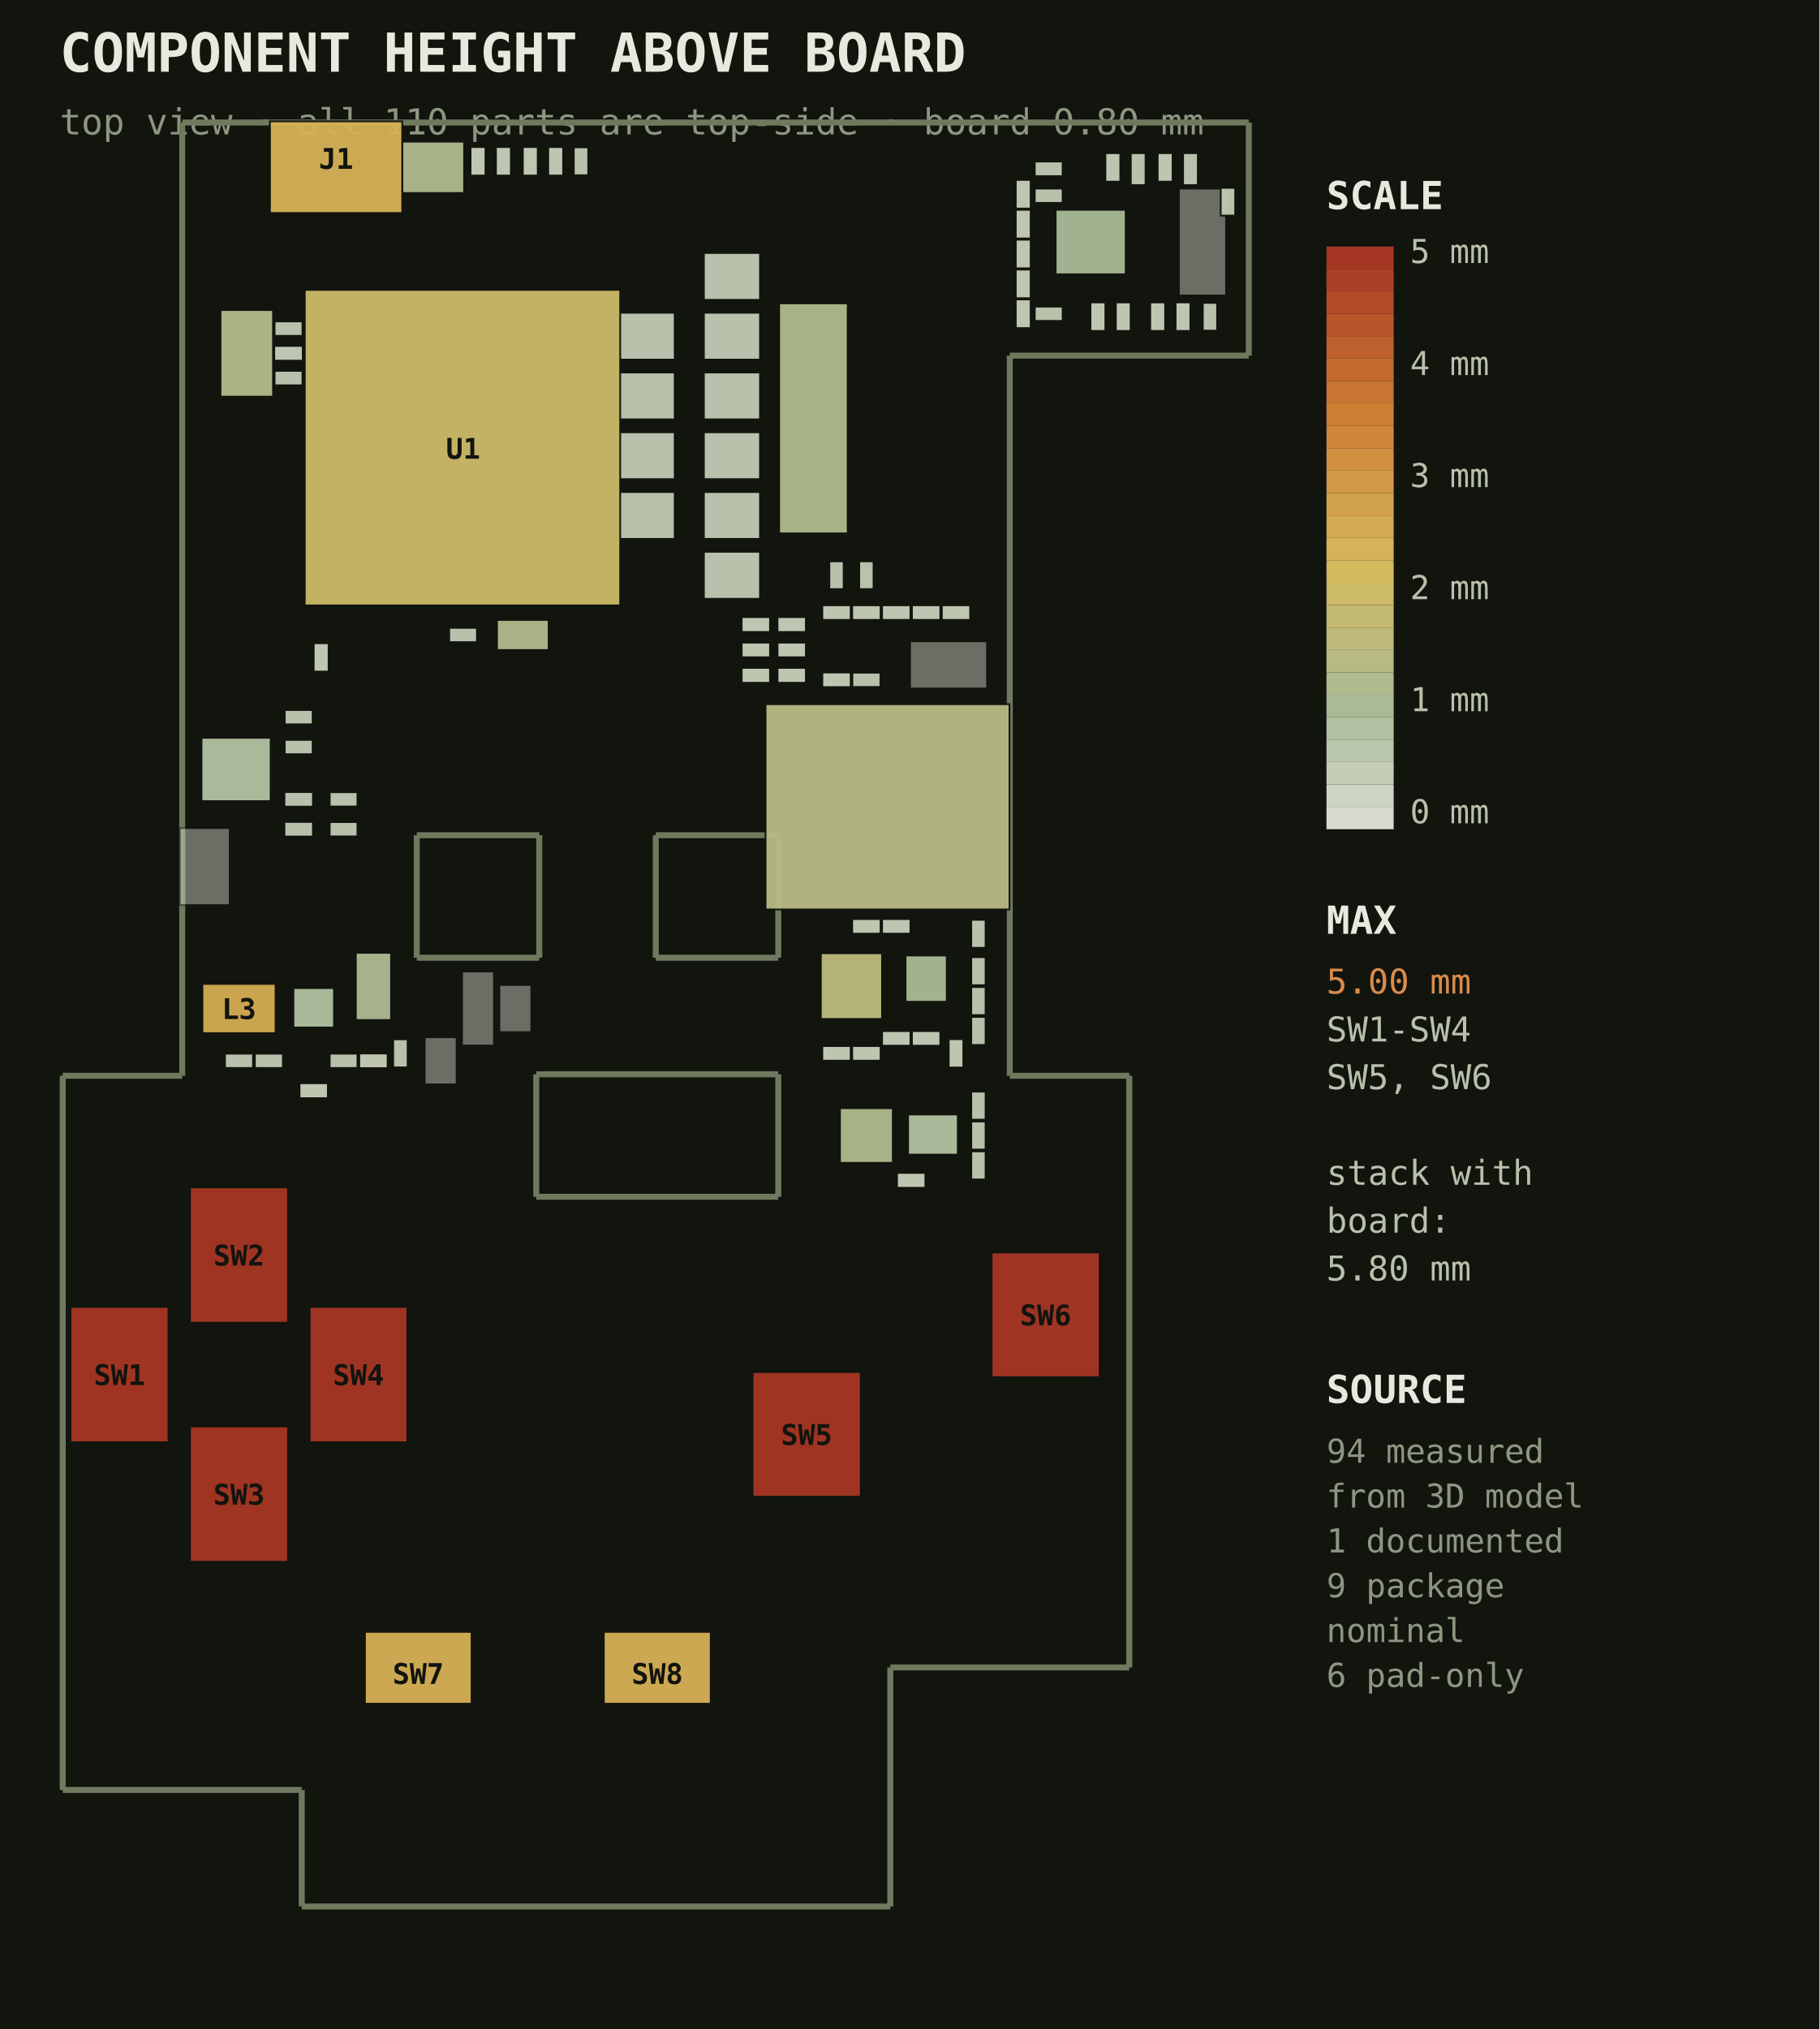
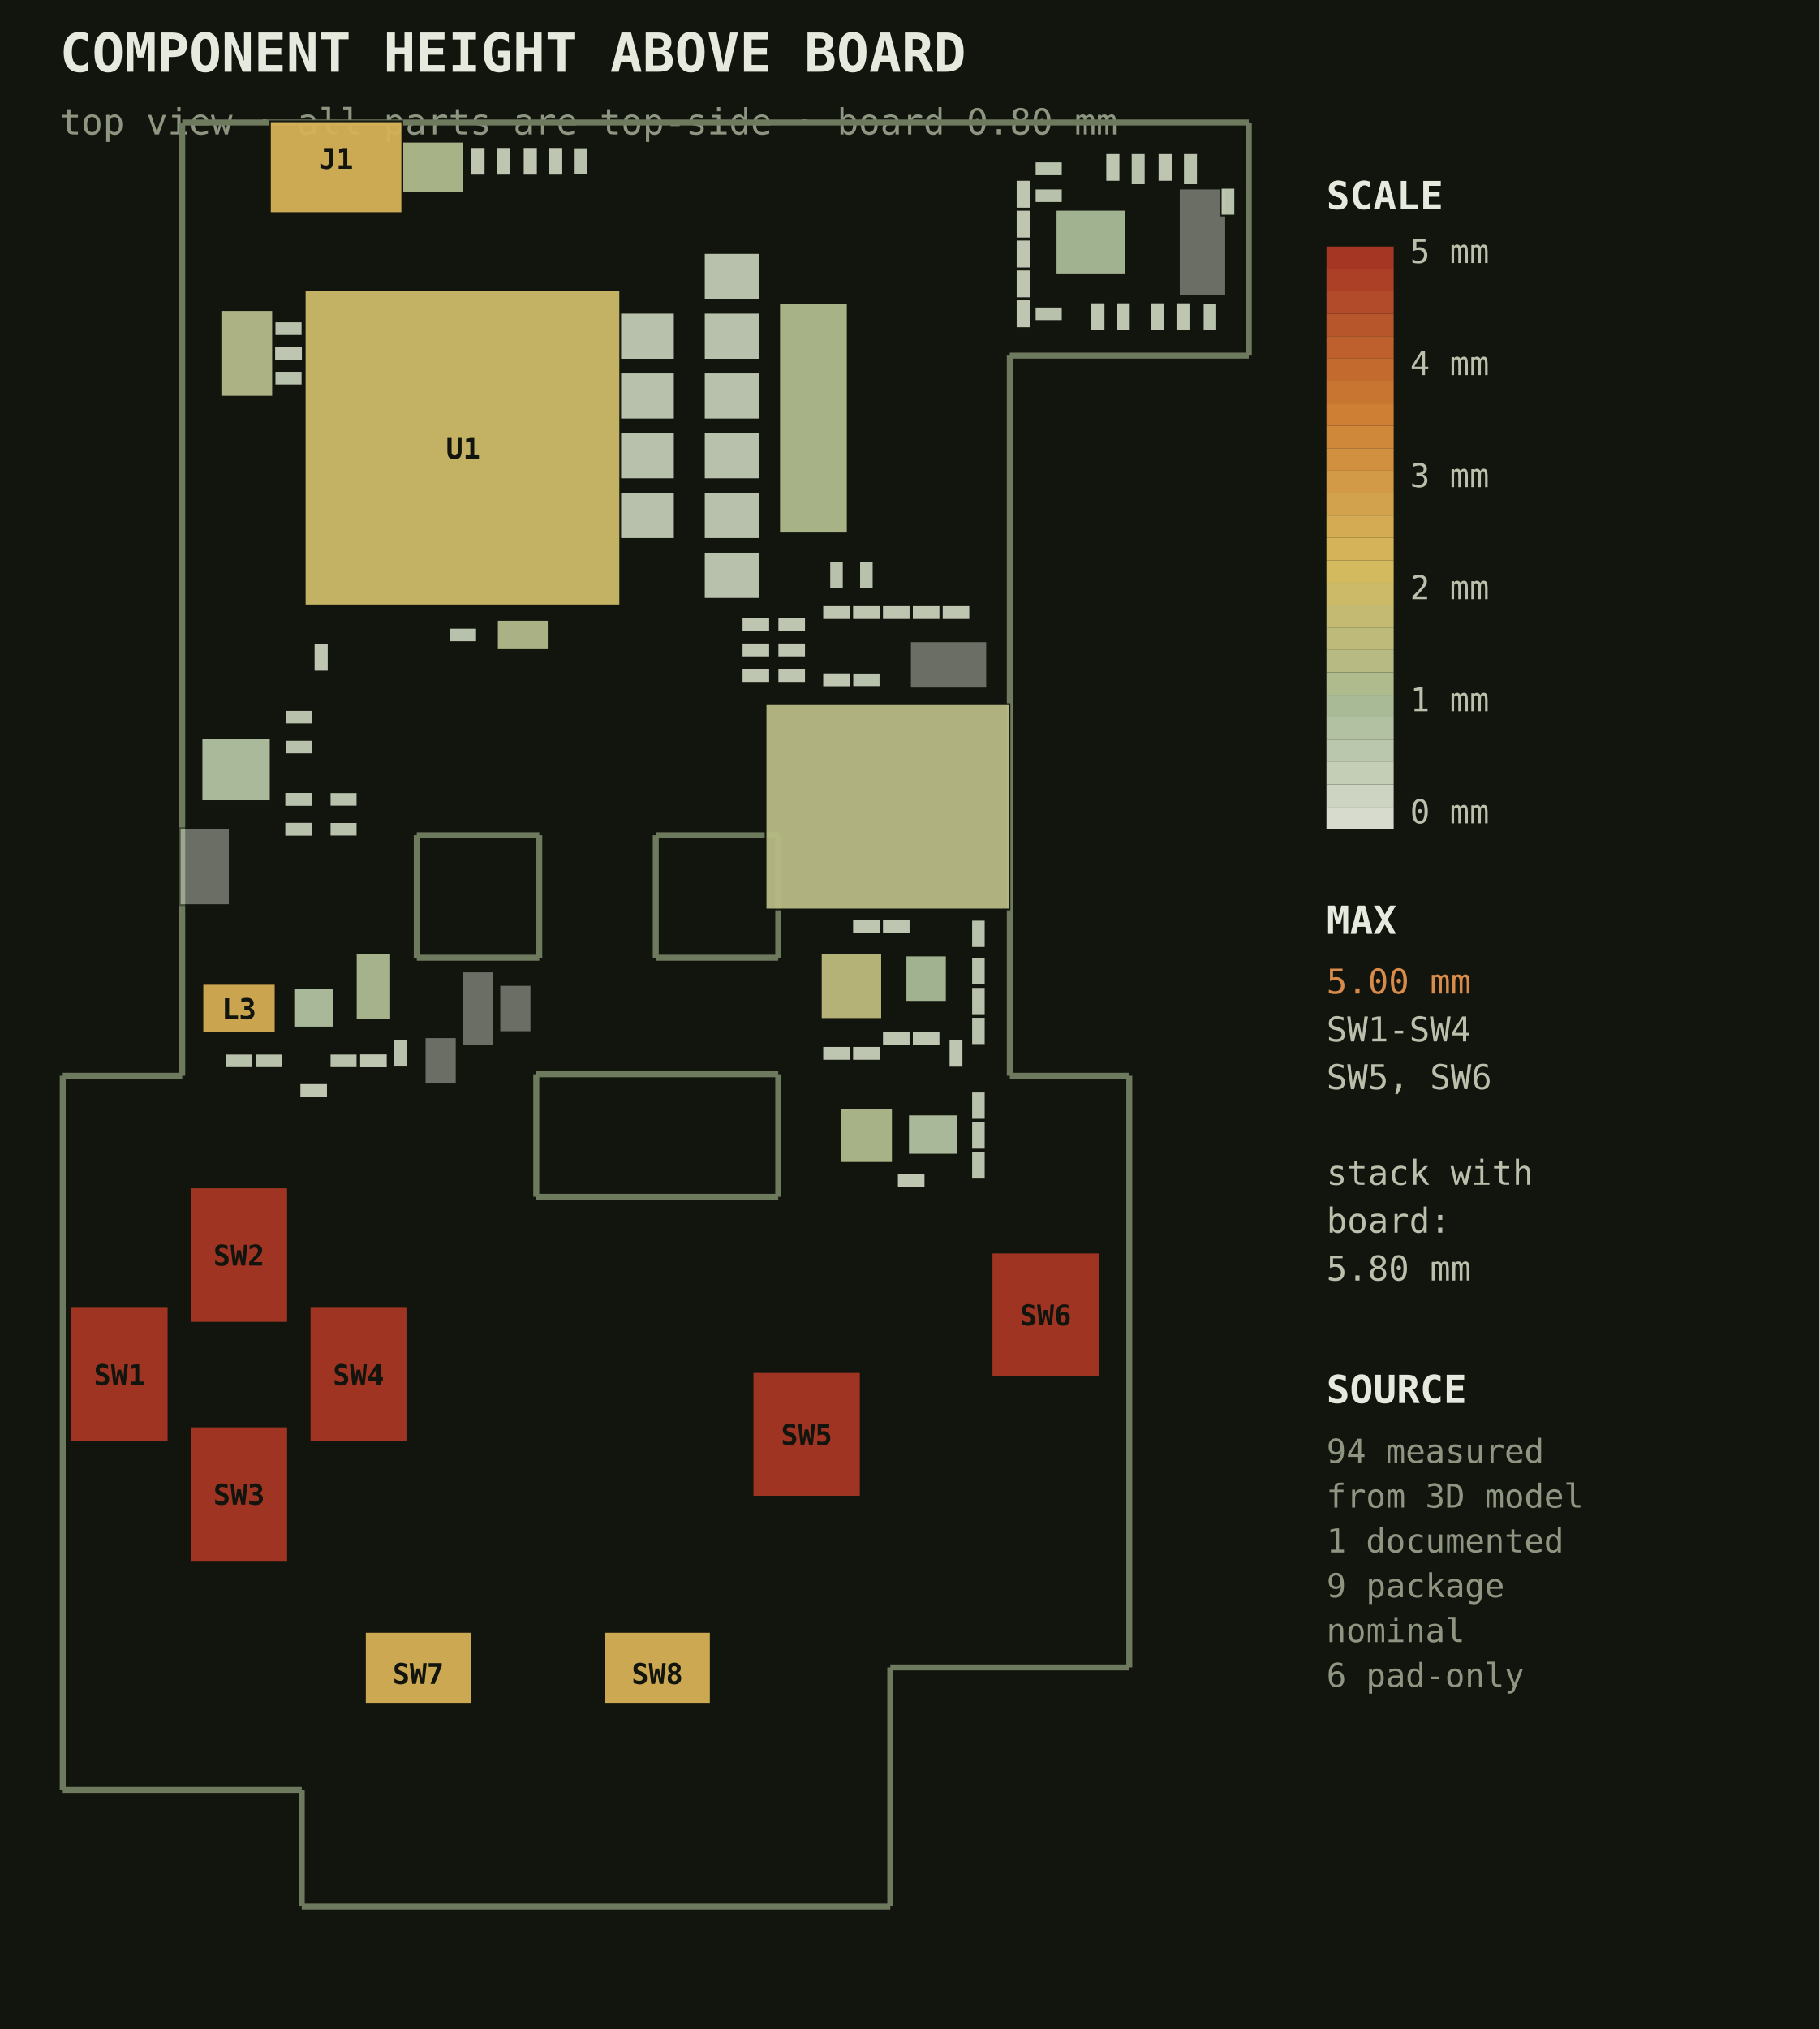
<svg xmlns="http://www.w3.org/2000/svg" viewBox="-4 -8 121.8 135.8" width="760" font-family="ui-monospace, Menlo, Consolas, monospace">
  <rect x="-4" y="-8" width="121.8" height="135.8" fill="#12140E" />
  <text x="0" y="-3.2" fill="#E6E9DE" font-size="3.6" font-weight="600">COMPONENT HEIGHT ABOVE BOARD</text>
-   <text x="0" y="1.0" fill="#8E9682" font-size="2.4">top view · all 110 parts are top-side · board 0.80 mm</text>
+   <text x="0" y="1.0" fill="#8E9682" font-size="2.4">top view · all parts are top-side · board 0.80 mm</text>
  <path d="M0.2 64L8.2 64 M0.2 111.8L0.2 64 M8.2 0.2L79.6 0.2 M8.2 64L8.2 0.2 M16.2 111.8L0.2 111.8 M16.2 119.6L16.2 111.8 M23.9 47.9L32.1 47.9 M23.9 56.1L23.9 47.9 M31.9 63.9L48.1 63.9 M31.9 72.1L31.9 63.9 M32.1 47.9L32.1 56.1 M32.1 56.1L23.9 56.1 M39.9 47.9L48.1 47.9 M39.9 56.1L39.9 47.9 M48.1 47.9L48.1 56.1 M48.1 56.1L39.9 56.1 M48.1 63.9L48.1 72.1 M48.1 72.1L31.9 72.1 M55.6 103.6L55.6 119.6 M55.6 119.6L16.2 119.6 M63.6 15.8L63.6 64 M63.6 64L71.6 64 M71.6 64L71.6 103.6 M71.6 103.6L55.6 103.6 M79.6 0.2L79.6 15.8 M79.6 15.8L63.6 15.8" fill="#1D2117" stroke="#6E7A5E" stroke-width="0.4" />
  <rect x="74.92" y="4.62" width="3.16" height="7.16" fill="#D6DBCD" opacity="0.45" stroke="#12140E" stroke-width="0.12" />
  <rect x="24.43" y="61.42" width="2.14" height="3.16" fill="#D6DBCD" opacity="0.45" stroke="#12140E" stroke-width="0.12" />
  <rect x="8.03" y="47.42" width="3.35" height="5.16" fill="#D6DBCD" opacity="0.45" stroke="#12140E" stroke-width="0.12" />
  <rect x="26.93" y="57.02" width="2.14" height="4.96" fill="#D6DBCD" opacity="0.45" stroke="#12140E" stroke-width="0.12" />
  <rect x="29.43" y="57.92" width="2.14" height="3.16" fill="#D6DBCD" opacity="0.45" stroke="#12140E" stroke-width="0.12" />
  <rect x="56.92" y="34.92" width="5.16" height="3.16" fill="#D6DBCD" opacity="0.45" stroke="#12140E" stroke-width="0.12" />
  <rect x="51.05" y="32.51" width="1.9" height="0.98" fill="#C6CFBA" opacity="0.95" stroke="#12140E" stroke-width="0.12" />
  <rect x="51.05" y="37.01" width="1.9" height="0.98" fill="#C6CFBA" opacity="0.95" stroke="#12140E" stroke-width="0.12" />
  <rect x="57.05" y="32.51" width="1.9" height="0.98" fill="#C6CFBA" opacity="0.95" stroke="#12140E" stroke-width="0.12" />
  <rect x="16.05" y="64.5" width="1.9" height="1" fill="#C6CFBA" opacity="0.95" stroke="#12140E" stroke-width="0.12" />
  <rect x="57.05" y="61.01" width="1.9" height="0.98" fill="#C6CFBA" opacity="0.95" stroke="#12140E" stroke-width="0.12" />
  <rect x="70" y="2.25" width="1" height="1.91" fill="#C6CFBA" opacity="0.95" stroke="#12140E" stroke-width="0.12" />
  <rect x="56.05" y="70.5" width="1.9" height="1" fill="#C6CFBA" opacity="0.95" stroke="#12140E" stroke-width="0.12" />
  <rect x="45.65" y="33.3" width="1.9" height="1" fill="#C6CFBA" opacity="0.95" stroke="#12140E" stroke-width="0.12" />
  <rect x="55.05" y="32.51" width="1.9" height="0.98" fill="#C6CFBA" opacity="0.95" stroke="#12140E" stroke-width="0.12" />
  <rect x="53.05" y="32.51" width="1.9" height="0.98" fill="#C6CFBA" opacity="0.95" stroke="#12140E" stroke-width="0.12" />
  <rect x="45.65" y="36.7" width="1.9" height="1" fill="#C6CFBA" opacity="0.95" stroke="#12140E" stroke-width="0.12" />
  <rect x="53.05" y="62.01" width="1.9" height="0.98" fill="#C6CFBA" opacity="0.95" stroke="#12140E" stroke-width="0.12" />
  <rect x="14.36" y="15.15" width="1.91" height="0.99" fill="#C6CFBA" opacity="0.95" stroke="#12140E" stroke-width="0.12" />
  <rect x="55.05" y="53.51" width="1.9" height="0.98" fill="#C6CFBA" opacity="0.95" stroke="#12140E" stroke-width="0.12" />
  <rect x="48.05" y="33.3" width="1.9" height="1" fill="#C6CFBA" opacity="0.95" stroke="#12140E" stroke-width="0.12" />
  <rect x="31" y="1.84" width="1" height="1.91" fill="#C6CFBA" opacity="0.95" stroke="#12140E" stroke-width="0.12" />
  <rect x="51.05" y="62.01" width="1.9" height="0.98" fill="#C6CFBA" opacity="0.95" stroke="#12140E" stroke-width="0.12" />
  <rect x="32.7" y="1.84" width="1" height="1.91" fill="#C6CFBA" opacity="0.95" stroke="#12140E" stroke-width="0.12" />
  <rect x="17" y="35.05" width="1" height="1.9" fill="#C6CFBA" opacity="0.95" stroke="#12140E" stroke-width="0.12" />
  <rect x="73" y="12.24" width="1" height="1.91" fill="#C6CFBA" opacity="0.95" stroke="#12140E" stroke-width="0.12" />
  <rect x="48.05" y="35.01" width="1.9" height="0.98" fill="#C6CFBA" opacity="0.95" stroke="#12140E" stroke-width="0.12" />
  <rect x="64" y="12.04" width="1" height="1.92" fill="#C6CFBA" opacity="0.95" stroke="#12140E" stroke-width="0.12" />
  <rect x="74.7" y="12.24" width="0.99" height="1.91" fill="#C6CFBA" opacity="0.95" stroke="#12140E" stroke-width="0.12" />
  <rect x="27.5" y="1.84" width="1" height="1.91" fill="#C6CFBA" opacity="0.95" stroke="#12140E" stroke-width="0.12" />
  <rect x="64" y="8.04" width="1" height="1.92" fill="#C6CFBA" opacity="0.95" stroke="#12140E" stroke-width="0.12" />
  <rect x="64" y="10.04" width="1" height="1.92" fill="#C6CFBA" opacity="0.95" stroke="#12140E" stroke-width="0.12" />
  <rect x="45.65" y="35.01" width="1.9" height="0.98" fill="#C6CFBA" opacity="0.95" stroke="#12140E" stroke-width="0.12" />
  <rect x="59.51" y="61.55" width="0.98" height="1.9" fill="#C6CFBA" opacity="0.95" stroke="#12140E" stroke-width="0.12" />
  <rect x="64" y="6.04" width="1" height="1.92" fill="#C6CFBA" opacity="0.95" stroke="#12140E" stroke-width="0.12" />
  <rect x="20.05" y="62.51" width="1.9" height="0.98" fill="#C6CFBA" opacity="0.95" stroke="#12140E" stroke-width="0.12" />
  <rect x="70.7" y="12.24" width="0.99" height="1.91" fill="#C6CFBA" opacity="0.95" stroke="#12140E" stroke-width="0.12" />
  <rect x="59.05" y="32.51" width="1.9" height="0.98" fill="#C6CFBA" opacity="0.95" stroke="#12140E" stroke-width="0.12" />
  <rect x="53.05" y="53.51" width="1.9" height="0.98" fill="#C6CFBA" opacity="0.95" stroke="#12140E" stroke-width="0.12" />
  <rect x="48.05" y="36.7" width="1.9" height="1" fill="#C6CFBA" opacity="0.95" stroke="#12140E" stroke-width="0.12" />
  <rect x="29.2" y="1.84" width="1" height="1.91" fill="#C6CFBA" opacity="0.95" stroke="#12140E" stroke-width="0.12" />
  <rect x="69" y="12.24" width="1" height="1.91" fill="#C6CFBA" opacity="0.95" stroke="#12140E" stroke-width="0.12" />
  <rect x="64" y="4.04" width="1" height="1.92" fill="#C6CFBA" opacity="0.95" stroke="#12140E" stroke-width="0.12" />
  <rect x="55.05" y="61.01" width="1.9" height="0.98" fill="#C6CFBA" opacity="0.95" stroke="#12140E" stroke-width="0.12" />
  <rect x="73.5" y="2.25" width="1" height="1.91" fill="#C6CFBA" opacity="0.95" stroke="#12140E" stroke-width="0.12" />
  <rect x="77.72" y="4.57" width="0.97" height="1.86" fill="#BFCAB2" opacity="0.95" stroke="#12140E" stroke-width="0.12" />
  <rect x="75.2" y="2.25" width="0.99" height="2.14" fill="#BFCAB2" opacity="0.95" stroke="#12140E" stroke-width="0.12" />
  <rect x="76.52" y="12.27" width="0.96" height="1.86" fill="#BFCAB2" opacity="0.95" stroke="#12140E" stroke-width="0.12" />
  <rect x="11.06" y="62.52" width="1.88" height="0.96" fill="#BFCAB2" opacity="0.95" stroke="#12140E" stroke-width="0.12" />
  <rect x="18.07" y="47.02" width="1.86" height="0.96" fill="#BFCAB2" opacity="0.95" stroke="#12140E" stroke-width="0.12" />
  <rect x="43.12" y="16.93" width="3.76" height="3.14" fill="#BFCAB2" opacity="0.95" stroke="#12140E" stroke-width="0.12" />
  <rect x="65.27" y="12.52" width="1.87" height="0.96" fill="#BFCAB2" opacity="0.95" stroke="#12140E" stroke-width="0.12" />
  <rect x="43.12" y="28.93" width="3.76" height="3.15" fill="#BFCAB2" opacity="0.95" stroke="#12140E" stroke-width="0.12" />
  <rect x="26.07" y="34.02" width="1.86" height="0.96" fill="#BFCAB2" opacity="0.95" stroke="#12140E" stroke-width="0.12" />
  <rect x="22.32" y="61.56" width="0.97" height="1.88" fill="#BFCAB2" opacity="0.95" stroke="#12140E" stroke-width="0.12" />
  <rect x="13.06" y="62.52" width="1.88" height="0.96" fill="#BFCAB2" opacity="0.95" stroke="#12140E" stroke-width="0.12" />
  <rect x="61.02" y="60.06" width="0.96" height="1.88" fill="#BFCAB2" opacity="0.95" stroke="#12140E" stroke-width="0.12" />
  <rect x="65.27" y="2.81" width="1.87" height="0.98" fill="#BFCAB2" opacity="0.95" stroke="#12140E" stroke-width="0.12" />
  <rect x="71.7" y="2.25" width="0.99" height="2.14" fill="#BFCAB2" opacity="0.95" stroke="#12140E" stroke-width="0.12" />
  <rect x="37.42" y="24.93" width="3.75" height="3.14" fill="#BFCAB2" opacity="0.95" stroke="#12140E" stroke-width="0.12" />
  <rect x="15.06" y="39.52" width="1.87" height="0.96" fill="#BFCAB2" opacity="0.95" stroke="#12140E" stroke-width="0.12" />
  <rect x="15.06" y="41.52" width="1.87" height="0.96" fill="#BFCAB2" opacity="0.95" stroke="#12140E" stroke-width="0.12" />
  <rect x="43.12" y="24.93" width="3.76" height="3.14" fill="#BFCAB2" opacity="0.95" stroke="#12140E" stroke-width="0.12" />
  <rect x="43.12" y="8.93" width="3.76" height="3.14" fill="#BFCAB2" opacity="0.95" stroke="#12140E" stroke-width="0.12" />
  <rect x="18.07" y="62.52" width="1.86" height="0.96" fill="#BFCAB2" opacity="0.95" stroke="#12140E" stroke-width="0.12" />
  <rect x="37.42" y="12.93" width="3.75" height="3.14" fill="#BFCAB2" opacity="0.95" stroke="#12140E" stroke-width="0.12" />
  <rect x="61.02" y="56.06" width="0.96" height="1.88" fill="#BFCAB2" opacity="0.95" stroke="#12140E" stroke-width="0.12" />
  <rect x="15.04" y="47.01" width="1.91" height="0.98" fill="#BFCAB2" opacity="0.95" stroke="#12140E" stroke-width="0.12" />
  <rect x="37.42" y="16.93" width="3.75" height="3.14" fill="#BFCAB2" opacity="0.95" stroke="#12140E" stroke-width="0.12" />
  <rect x="18.07" y="45.02" width="1.86" height="0.96" fill="#BFCAB2" opacity="0.95" stroke="#12140E" stroke-width="0.12" />
  <rect x="51.52" y="29.57" width="0.96" height="1.86" fill="#BFCAB2" opacity="0.95" stroke="#12140E" stroke-width="0.12" />
  <rect x="14.38" y="13.51" width="1.87" height="0.97" fill="#BFCAB2" opacity="0.95" stroke="#12140E" stroke-width="0.12" />
  <rect x="53.52" y="29.57" width="0.96" height="1.86" fill="#BFCAB2" opacity="0.95" stroke="#12140E" stroke-width="0.12" />
  <rect x="65.27" y="4.62" width="1.87" height="0.96" fill="#BFCAB2" opacity="0.95" stroke="#12140E" stroke-width="0.12" />
  <rect x="61.02" y="53.56" width="0.96" height="1.88" fill="#BFCAB2" opacity="0.95" stroke="#12140E" stroke-width="0.12" />
  <rect x="15.04" y="45.01" width="1.91" height="0.98" fill="#BFCAB2" opacity="0.95" stroke="#12140E" stroke-width="0.12" />
  <rect x="61.02" y="69.06" width="0.96" height="1.88" fill="#BFCAB2" opacity="0.95" stroke="#12140E" stroke-width="0.12" />
  <rect x="61.02" y="65.06" width="0.96" height="1.88" fill="#BFCAB2" opacity="0.95" stroke="#12140E" stroke-width="0.12" />
  <rect x="61.02" y="67.06" width="0.96" height="1.88" fill="#BFCAB2" opacity="0.95" stroke="#12140E" stroke-width="0.12" />
  <rect x="34.41" y="1.86" width="0.97" height="1.87" fill="#BFCAB2" opacity="0.95" stroke="#12140E" stroke-width="0.12" />
  <rect x="61.02" y="58.06" width="0.96" height="1.88" fill="#BFCAB2" opacity="0.95" stroke="#12140E" stroke-width="0.12" />
  <rect x="37.42" y="20.93" width="3.75" height="3.14" fill="#BFCAB2" opacity="0.95" stroke="#12140E" stroke-width="0.12" />
  <rect x="43.12" y="12.93" width="3.76" height="3.14" fill="#BFCAB2" opacity="0.95" stroke="#12140E" stroke-width="0.12" />
  <rect x="53.06" y="37.02" width="1.88" height="0.96" fill="#BFCAB2" opacity="0.95" stroke="#12140E" stroke-width="0.12" />
  <rect x="43.12" y="20.93" width="3.76" height="3.14" fill="#BFCAB2" opacity="0.95" stroke="#12140E" stroke-width="0.12" />
  <rect x="14.38" y="16.82" width="1.87" height="0.97" fill="#BFCAB2" opacity="0.95" stroke="#12140E" stroke-width="0.12" />
  <rect x="9.49" y="41.38" width="4.63" height="4.24" fill="#B1C1A1" opacity="0.95" stroke="#12140E" stroke-width="0.12" />
  <rect x="56.79" y="66.59" width="3.33" height="2.69" fill="#B0C09F" opacity="0.95" stroke="#12140E" stroke-width="0.12" />
  <rect x="15.64" y="58.13" width="2.72" height="2.64" fill="#B0C09F" opacity="0.95" stroke="#12140E" stroke-width="0.12" />
  <rect x="66.67" y="6.04" width="4.69" height="4.32" fill="#A8BA96" opacity="0.95" stroke="#12140E" stroke-width="0.12" />
  <rect x="56.62" y="55.95" width="2.76" height="3.1" fill="#A8BA96" opacity="0.95" stroke="#12140E" stroke-width="0.12" />
  <rect x="19.82" y="55.77" width="2.36" height="4.5" fill="#ACBA91" opacity="0.95" stroke="#12140E" stroke-width="0.12" />
  <rect x="52.23" y="66.17" width="3.54" height="3.66" fill="#AFBA8D" opacity="0.95" stroke="#12140E" stroke-width="0.12" />
  <rect x="48.16" y="12.3" width="4.59" height="15.4" fill="#AFBA8D" opacity="0.95" stroke="#12140E" stroke-width="0.12" />
  <rect x="22.93" y="1.48" width="4.14" height="3.44" fill="#AFBA8D" opacity="0.95" stroke="#12140E" stroke-width="0.12" />
  <rect x="29.27" y="33.49" width="3.46" height="2.02" fill="#B1BA8A" opacity="0.95" stroke="#12140E" stroke-width="0.12" />
  <rect x="10.76" y="12.75" width="3.52" height="5.8" fill="#B3BA88" opacity="0.95" stroke="#12140E" stroke-width="0.12" />
  <rect x="47.25" y="39.13" width="16.33" height="13.74" fill="#B7BA83" opacity="0.95" stroke="#12140E" stroke-width="0.12" />
  <rect x="50.95" y="55.8" width="4.1" height="4.4" fill="#BCBA7C" opacity="0.95" stroke="#12140E" stroke-width="0.12" />
  <rect x="16.4" y="11.4" width="21.12" height="21.12" fill="#CDBA68" opacity="0.95" stroke="#12140E" stroke-width="0.12" />
  <rect x="14.07" y="0.12" width="8.86" height="6.14" fill="#D5B156" opacity="0.95" stroke="#12140E" stroke-width="0.12" />
  <rect x="36.42" y="101.22" width="7.16" height="4.81" fill="#D5AF55" opacity="0.95" stroke="#12140E" stroke-width="0.12" />
  <rect x="20.43" y="101.22" width="7.14" height="4.81" fill="#D5AF55" opacity="0.95" stroke="#12140E" stroke-width="0.12" />
  <rect x="9.55" y="57.85" width="4.9" height="3.3" fill="#D4AB52" opacity="0.95" stroke="#12140E" stroke-width="0.12" />
  <rect x="62.38" y="75.83" width="7.24" height="8.34" fill="#A63624" opacity="0.95" stroke="#12140E" stroke-width="0.12" />
  <rect x="8.72" y="71.47" width="6.56" height="9.06" fill="#A63624" opacity="0.95" stroke="#12140E" stroke-width="0.12" />
  <rect x="0.72" y="79.47" width="6.56" height="9.06" fill="#A63624" opacity="0.95" stroke="#12140E" stroke-width="0.12" />
  <rect x="16.73" y="79.47" width="6.54" height="9.06" fill="#A63624" opacity="0.95" stroke="#12140E" stroke-width="0.12" />
  <rect x="46.38" y="83.83" width="7.24" height="8.34" fill="#A63624" opacity="0.95" stroke="#12140E" stroke-width="0.12" />
  <rect x="8.72" y="87.47" width="6.56" height="9.06" fill="#A63624" opacity="0.95" stroke="#12140E" stroke-width="0.12" />
  <text x="66" y="80.7" fill="#12140E" font-size="1.9" font-weight="700" text-anchor="middle">SW6</text>
  <text x="12" y="76.7" fill="#12140E" font-size="1.9" font-weight="700" text-anchor="middle">SW2</text>
  <text x="4" y="84.7" fill="#12140E" font-size="1.9" font-weight="700" text-anchor="middle">SW1</text>
  <text x="20" y="84.7" fill="#12140E" font-size="1.9" font-weight="700" text-anchor="middle">SW4</text>
  <text x="50" y="88.7" fill="#12140E" font-size="1.9" font-weight="700" text-anchor="middle">SW5</text>
  <text x="12" y="92.7" fill="#12140E" font-size="1.9" font-weight="700" text-anchor="middle">SW3</text>
  <text x="12" y="60.2" fill="#12140E" font-size="1.9" font-weight="700" text-anchor="middle">L3</text>
  <text x="40" y="104.7" fill="#12140E" font-size="1.9" font-weight="700" text-anchor="middle">SW8</text>
  <text x="24" y="104.7" fill="#12140E" font-size="1.9" font-weight="700" text-anchor="middle">SW7</text>
  <text x="18.5" y="3.3" fill="#12140E" font-size="1.9" font-weight="700" text-anchor="middle">J1</text>
  <text x="27" y="22.7" fill="#12140E" font-size="1.9" font-weight="700" text-anchor="middle">U1</text>
  <text x="84.8" y="6" fill="#E6E9DE" font-size="2.6" font-weight="600">SCALE</text>
  <rect x="84.8" y="8.5" width="4.5" height="1.5" fill="#A63624" />
  <rect x="84.8" y="10" width="4.5" height="1.5" fill="#AC4026" />
  <rect x="84.8" y="11.5" width="4.5" height="1.5" fill="#B14B29" />
  <rect x="84.8" y="13" width="4.5" height="1.5" fill="#B7552B" />
  <rect x="84.8" y="14.5" width="4.5" height="1.5" fill="#BD602D" />
  <rect x="84.8" y="16" width="4.5" height="1.5" fill="#C36A2F" />
  <rect x="84.8" y="17.5" width="4.5" height="1.5" fill="#C87532" />
  <rect x="84.8" y="19" width="4.5" height="1.5" fill="#CE7F34" />
  <rect x="84.8" y="20.5" width="4.5" height="1.5" fill="#CF883A" />
  <rect x="84.8" y="22" width="4.5" height="1.5" fill="#D09040" />
  <rect x="84.8" y="23.5" width="4.5" height="1.5" fill="#D29946" />
  <rect x="84.8" y="25" width="4.5" height="1.5" fill="#D3A24C" />
  <rect x="84.8" y="26.5" width="4.5" height="1.5" fill="#D4AB52" />
  <rect x="84.8" y="28" width="4.5" height="1.5" fill="#D5B358" />
  <rect x="84.8" y="29.5" width="4.5" height="1.5" fill="#D4BA5E" />
  <rect x="84.8" y="31" width="4.5" height="1.5" fill="#CDBA68" />
  <rect x="84.8" y="32.5" width="4.5" height="1.5" fill="#C5BA71" />
  <rect x="84.8" y="34" width="4.5" height="1.5" fill="#BEBA7A" />
  <rect x="84.8" y="35.5" width="4.5" height="1.5" fill="#B7BA83" />
  <rect x="84.8" y="37" width="4.5" height="1.5" fill="#AFBA8D" />
  <rect x="84.8" y="38.5" width="4.5" height="1.5" fill="#A8BA96" />
  <rect x="84.8" y="40" width="4.5" height="1.5" fill="#B1C1A1" />
  <rect x="84.8" y="41.5" width="4.5" height="1.5" fill="#BAC7AC" />
  <rect x="84.8" y="43" width="4.5" height="1.5" fill="#C4CEB7" />
  <rect x="84.8" y="44.5" width="4.5" height="1.5" fill="#CDD4C2" />
  <rect x="84.8" y="46" width="4.5" height="1.5" fill="#D6DBCD" />
  <text x="90.4" y="9.6" fill="#B9C0AC" font-size="2.2">5 mm</text>
  <text x="90.4" y="17.1" fill="#B9C0AC" font-size="2.2">4 mm</text>
  <text x="90.4" y="24.6" fill="#B9C0AC" font-size="2.2">3 mm</text>
  <text x="90.4" y="32.1" fill="#B9C0AC" font-size="2.2">2 mm</text>
  <text x="90.4" y="39.6" fill="#B9C0AC" font-size="2.2">1 mm</text>
  <text x="90.4" y="47.1" fill="#B9C0AC" font-size="2.2">0 mm</text>
  <text x="84.8" y="54.5" fill="#E6E9DE" font-size="2.6" font-weight="600">MAX</text>
  <text x="84.8" y="58.5" fill="#D98C4A" font-size="2.3">5.00 mm</text>
  <text x="84.8" y="61.7" fill="#B9C0AC" font-size="2.3">SW1-SW4</text>
  <text x="84.8" y="64.9" fill="#B9C0AC" font-size="2.3">SW5, SW6</text>
  <text x="84.8" y="68.1" fill="#B9C0AC" font-size="2.3" />
  <text x="84.8" y="71.3" fill="#B9C0AC" font-size="2.3">stack with</text>
  <text x="84.8" y="74.5" fill="#B9C0AC" font-size="2.3">board:</text>
  <text x="84.8" y="77.7" fill="#B9C0AC" font-size="2.3">5.80 mm</text>
  <text x="84.8" y="85.9" fill="#E6E9DE" font-size="2.6" font-weight="600">SOURCE</text>
  <text x="84.8" y="89.9" fill="#8E9682" font-size="2.2">94 measured</text>
  <text x="84.8" y="92.9" fill="#8E9682" font-size="2.2">   from 3D model</text>
  <text x="84.8" y="95.9" fill="#8E9682" font-size="2.2">1 documented</text>
  <text x="84.8" y="98.9" fill="#8E9682" font-size="2.2">9 package</text>
  <text x="84.8" y="101.9" fill="#8E9682" font-size="2.2">   nominal</text>
  <text x="84.8" y="104.9" fill="#8E9682" font-size="2.2">6 pad-only</text>
</svg>
